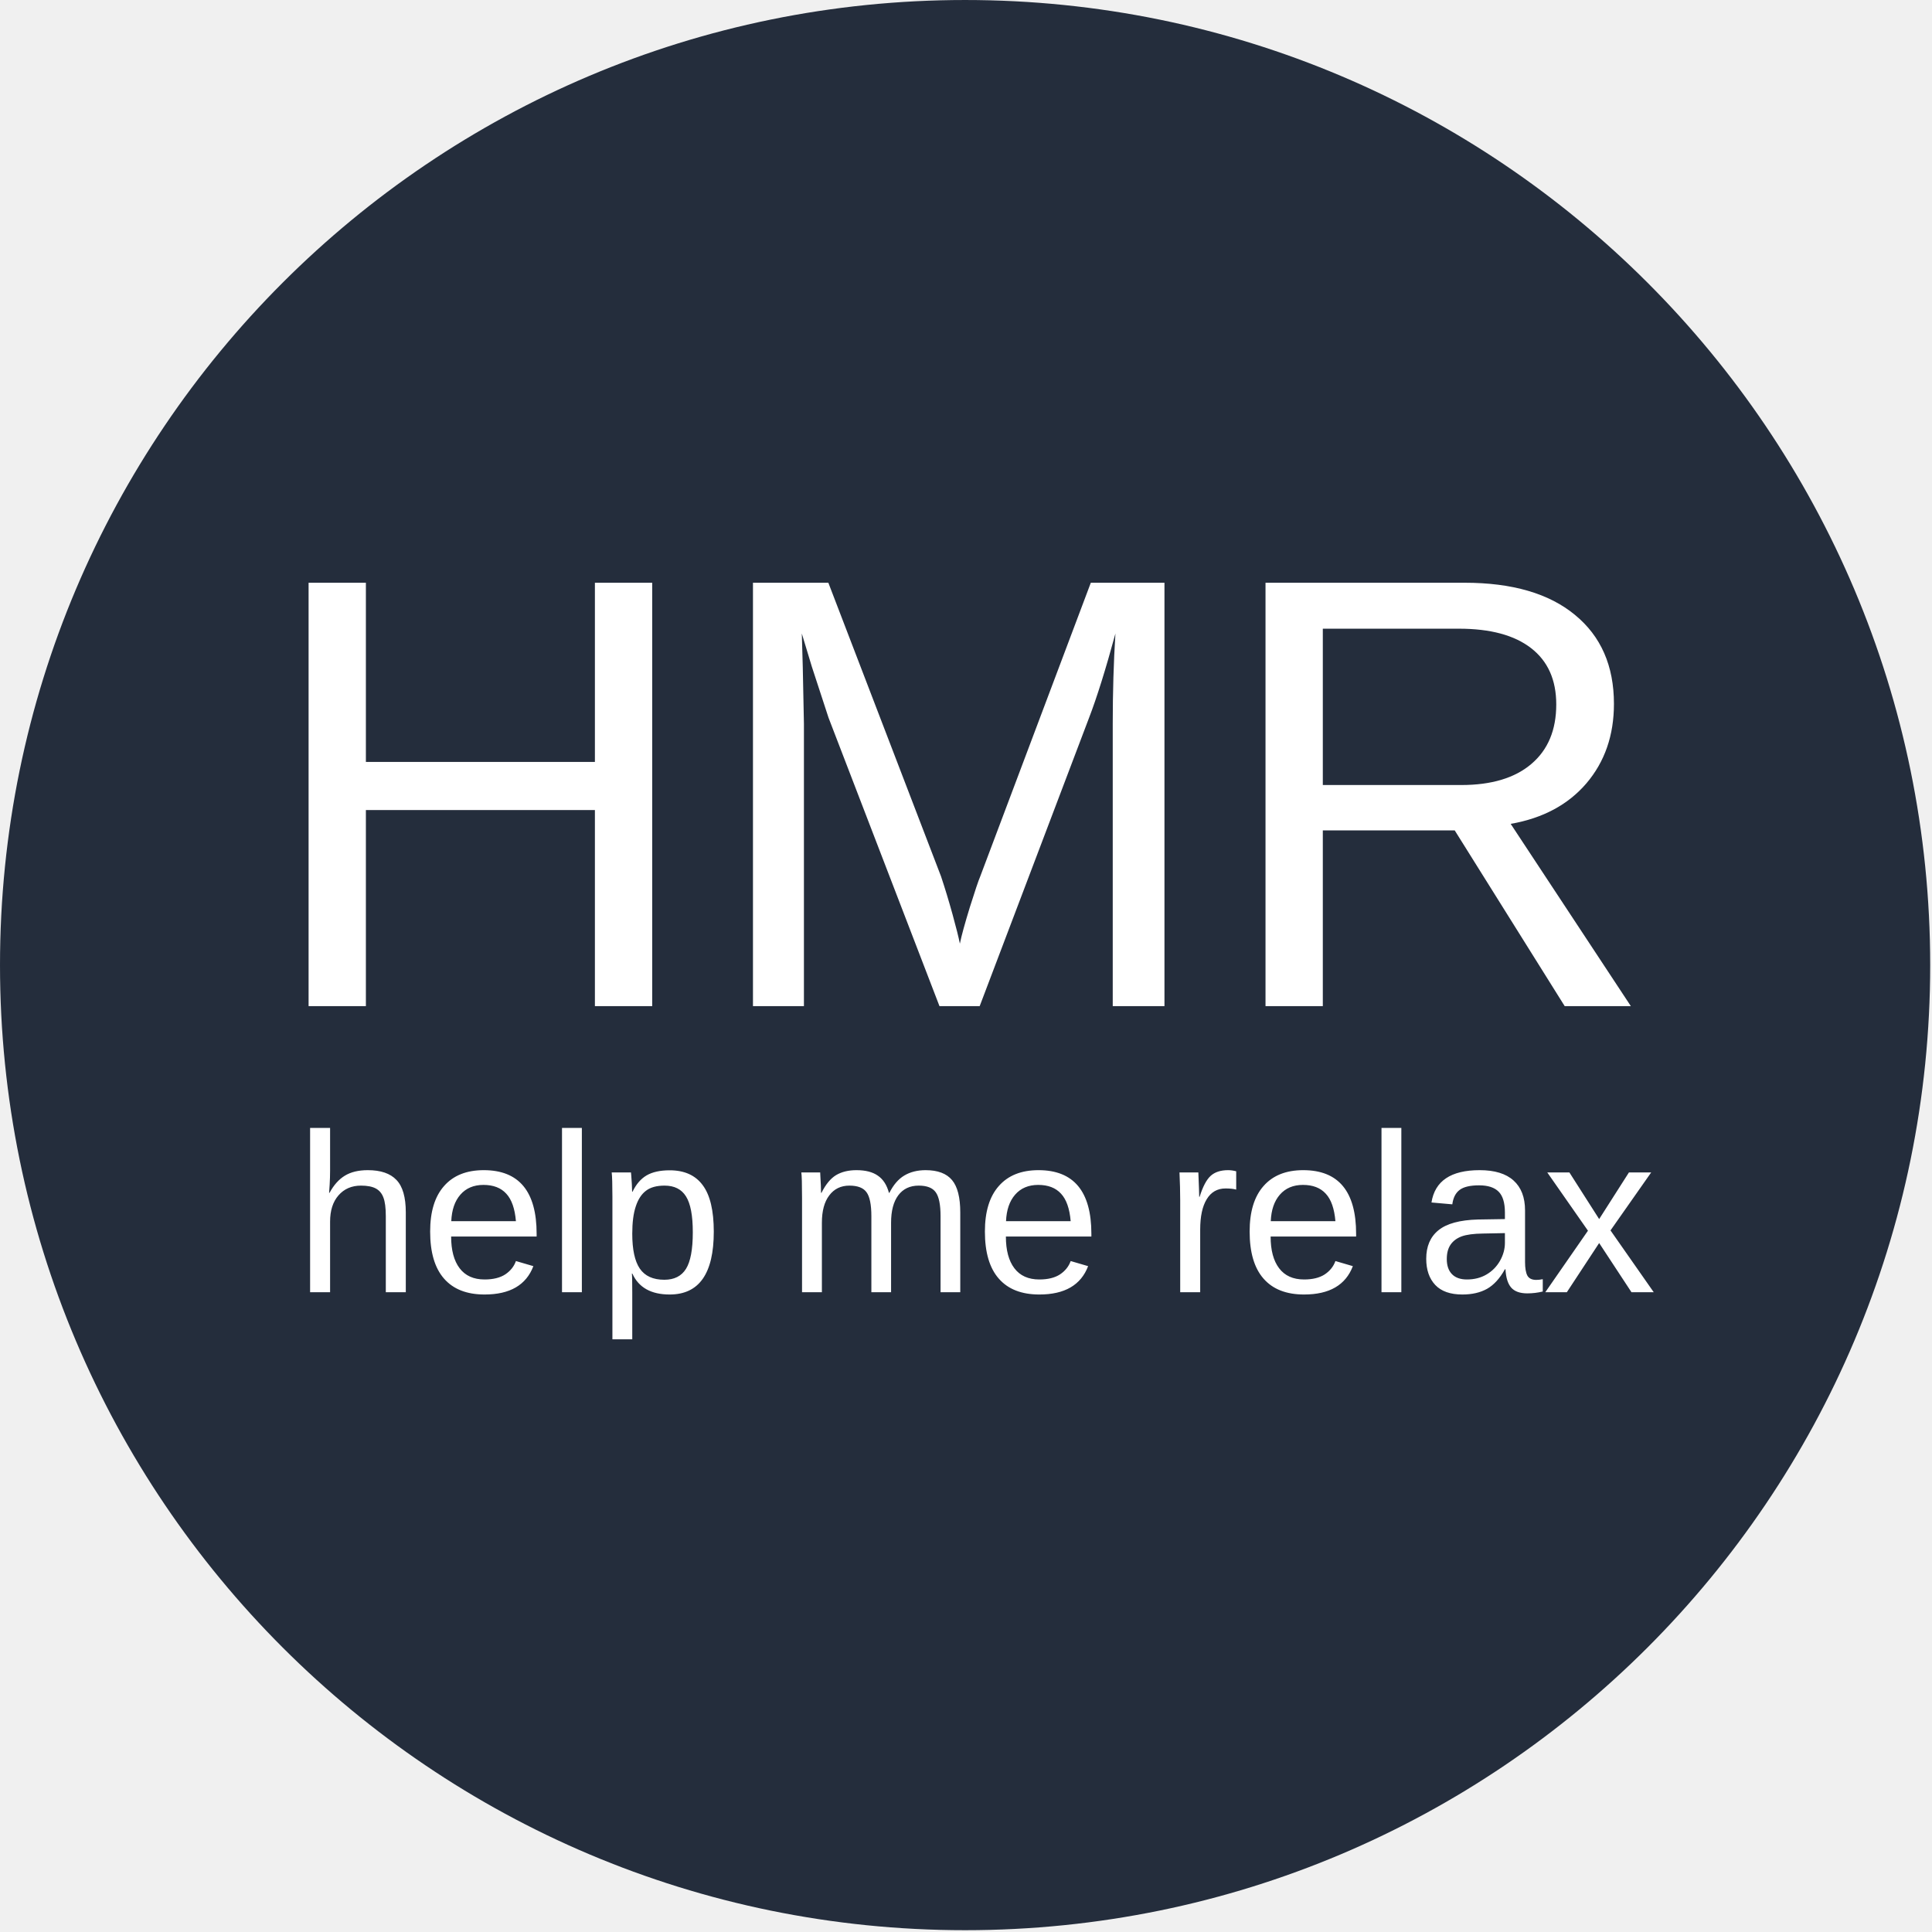
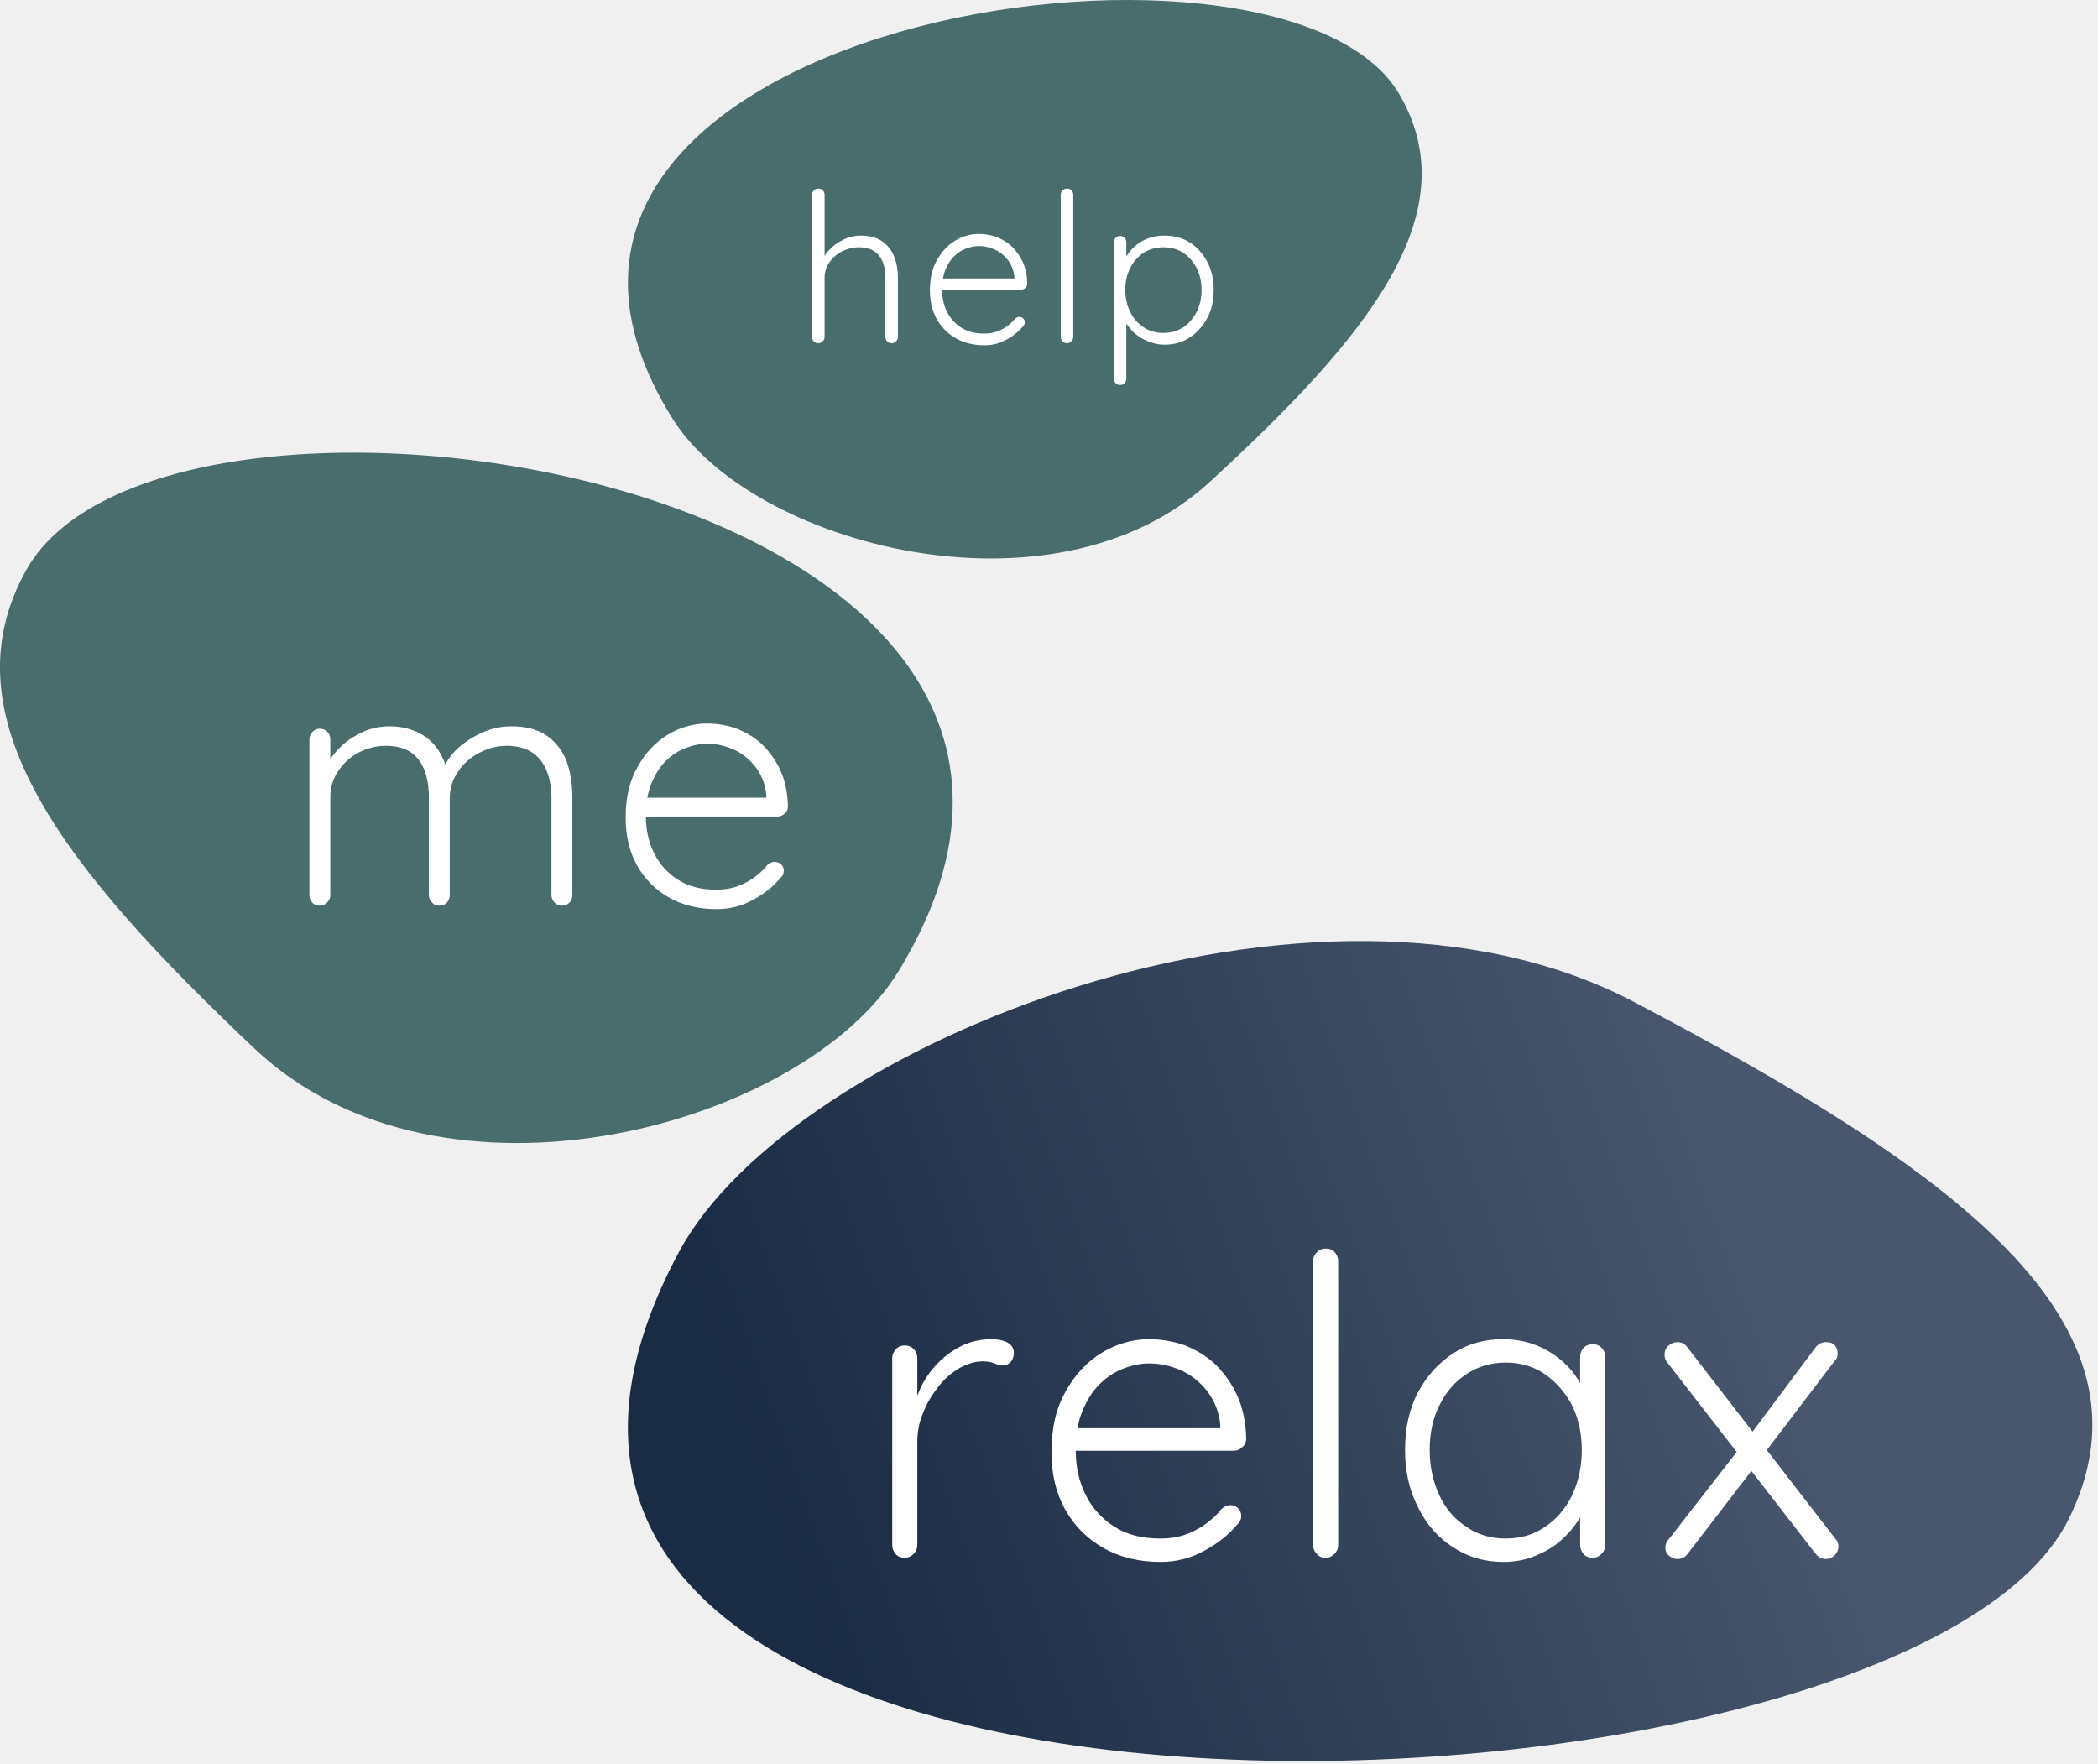
- <svg xmlns="http://www.w3.org/2000/svg" width="100%" height="100%" viewBox="0 0 226 226" version="1.1" xml:space="preserve" style="fill-rule:evenodd;clip-rule:evenodd;stroke-linejoin:round;stroke-miterlimit:2;">
-   <g transform="matrix(1,0,0,1,-644.107,-447.161)">
-     <g transform="matrix(1,0,0,1,-46.5895,-24.0144)">
-       <circle cx="803.591" cy="584.07" r="112.894" style="fill:rgb(35,44,59);fill-opacity:0.99;" />
-       <clipPath id="_clip1">
-         <circle cx="803.591" cy="584.07" r="112.894" />
-       </clipPath>
-       <g clip-path="url(#_clip1)">
-         <g transform="matrix(1.06144,0,0,1.06144,261.227,490.072)">
-           <text x="437.05px" y="124.608px" style="font-family:'ArialMT', 'Arial', sans-serif;font-size:25px;fill:white;">help me relax</text>
-         </g>
-         <g transform="matrix(1.43958,0,0,1.43958,87.3283,405.484)">
-           <text x="440.094px" y="127.389px" style="font-family:'ArialMT', 'Arial', sans-serif;font-size:50px;fill:white;">HMR</text>
-         </g>
+ <svg xmlns="http://www.w3.org/2000/svg" width="100%" height="100%" viewBox="0 0 251 211" version="1.1" xml:space="preserve" style="fill-rule:evenodd;clip-rule:evenodd;stroke-linejoin:round;stroke-miterlimit:2;">
+   <g transform="matrix(1,0,0,1,-484.795,-261.358)">
+     <g transform="matrix(-1.50427,0.242616,-0.192652,-1.19448,1311.36,378.001)">
+       <path d="M486.328,71.13C521.993,12.584 398.929,-6.941 381.976,23.119C371.996,40.816 386.725,59.135 409.223,80.416C431.812,101.784 475.074,89.603 486.328,71.13Z" style="fill:url(#_Linear1);" />
+     </g>
+     <g transform="matrix(1,0,0,1,105.998,306.371)">
+       <path d="M486.328,71.13C521.993,12.584 398.929,-6.941 381.976,23.119C371.996,40.816 386.725,59.135 409.223,80.416C431.812,101.784 475.074,89.603 486.328,71.13Z" style="fill:rgb(72,109,108);" />
+     </g>
+     <g transform="matrix(-0.833124,0,0,0.808902,970.463,253.963)">
+       <path d="M486.328,71.13C521.993,12.584 398.929,-6.941 381.976,23.119C371.996,40.816 386.725,59.135 409.223,80.416C431.812,101.784 475.074,89.603 486.328,71.13Z" style="fill:rgb(72,109,108);" />
+     </g>
+     <g transform="matrix(1,0,0,1,-130.922,232.871)">
+       <g transform="matrix(25,0,0,25,710.894,69.5465)">
+         <path d="M0.312,-0.515C0.354,-0.515 0.388,-0.506 0.414,-0.488C0.44,-0.47 0.459,-0.446 0.472,-0.415C0.484,-0.384 0.49,-0.35 0.49,-0.313L0.49,-0.03C0.49,-0.022 0.487,-0.015 0.481,-0.009C0.475,-0.003 0.468,0 0.46,0C0.451,0 0.443,-0.003 0.438,-0.009C0.433,-0.015 0.43,-0.022 0.43,-0.03L0.43,-0.313C0.43,-0.34 0.426,-0.365 0.418,-0.387C0.409,-0.409 0.396,-0.427 0.377,-0.44C0.358,-0.452 0.333,-0.459 0.302,-0.459C0.274,-0.459 0.248,-0.452 0.223,-0.44C0.198,-0.427 0.177,-0.409 0.162,-0.387C0.147,-0.365 0.139,-0.34 0.139,-0.313L0.139,-0.03C0.139,-0.022 0.136,-0.015 0.13,-0.009C0.124,-0.003 0.117,0 0.109,0C0.1,0 0.092,-0.003 0.087,-0.009C0.082,-0.015 0.079,-0.022 0.079,-0.03L0.079,-0.71C0.079,-0.718 0.082,-0.725 0.088,-0.731C0.093,-0.737 0.1,-0.74 0.109,-0.74C0.118,-0.74 0.125,-0.737 0.131,-0.731C0.136,-0.725 0.139,-0.718 0.139,-0.71L0.139,-0.386L0.116,-0.351C0.117,-0.372 0.124,-0.392 0.136,-0.412C0.147,-0.431 0.162,-0.449 0.181,-0.465C0.2,-0.48 0.22,-0.493 0.243,-0.502C0.266,-0.511 0.289,-0.515 0.312,-0.515Z" style="fill:white;fill-rule:nonzero;" />
+       </g>
+       <g transform="matrix(25,0,0,25,725.844,69.5465)">
+         <path d="M0.306,0.01C0.255,0.01 0.209,-0.001 0.17,-0.023C0.131,-0.045 0.1,-0.076 0.078,-0.115C0.056,-0.154 0.045,-0.2 0.045,-0.253C0.045,-0.31 0.056,-0.358 0.079,-0.398C0.101,-0.438 0.13,-0.469 0.166,-0.491C0.201,-0.512 0.239,-0.523 0.279,-0.523C0.308,-0.523 0.337,-0.518 0.365,-0.508C0.392,-0.497 0.417,-0.482 0.438,-0.462C0.459,-0.441 0.477,-0.416 0.49,-0.387C0.503,-0.358 0.51,-0.324 0.511,-0.285C0.511,-0.277 0.508,-0.27 0.502,-0.265C0.496,-0.259 0.489,-0.256 0.481,-0.256L0.08,-0.256L0.068,-0.31L0.462,-0.31L0.449,-0.298L0.449,-0.318C0.446,-0.349 0.435,-0.376 0.418,-0.398C0.401,-0.42 0.38,-0.437 0.356,-0.448C0.331,-0.459 0.306,-0.465 0.279,-0.465C0.259,-0.465 0.239,-0.461 0.218,-0.453C0.197,-0.445 0.178,-0.433 0.161,-0.416C0.143,-0.399 0.13,-0.377 0.119,-0.351C0.108,-0.324 0.103,-0.293 0.103,-0.257C0.103,-0.218 0.111,-0.182 0.127,-0.15C0.143,-0.118 0.166,-0.093 0.196,-0.074C0.226,-0.055 0.262,-0.046 0.305,-0.046C0.328,-0.046 0.348,-0.049 0.367,-0.056C0.386,-0.063 0.402,-0.072 0.417,-0.083C0.431,-0.094 0.443,-0.105 0.452,-0.117C0.459,-0.123 0.466,-0.126 0.473,-0.126C0.48,-0.126 0.487,-0.123 0.492,-0.118C0.497,-0.113 0.499,-0.107 0.499,-0.1C0.499,-0.092 0.496,-0.085 0.489,-0.079C0.469,-0.055 0.443,-0.034 0.411,-0.017C0.379,0.001 0.344,0.01 0.306,0.01Z" style="fill:white;fill-rule:nonzero;" />
+       </g>
+       <g transform="matrix(25,0,0,25,740.494,69.5465)">
+         <path d="M0.145,-0.03C0.145,-0.022 0.142,-0.015 0.136,-0.009C0.13,-0.003 0.123,0 0.115,0C0.106,0 0.099,-0.003 0.094,-0.009C0.088,-0.015 0.085,-0.022 0.085,-0.03L0.085,-0.71C0.085,-0.718 0.088,-0.725 0.094,-0.731C0.1,-0.737 0.107,-0.74 0.115,-0.74C0.124,-0.74 0.131,-0.737 0.137,-0.731C0.142,-0.725 0.145,-0.718 0.145,-0.71L0.145,-0.03Z" style="fill:white;fill-rule:nonzero;" />
+       </g>
+       <g transform="matrix(25,0,0,25,746.994,69.5465)">
+         <path d="M0.322,-0.515C0.367,-0.515 0.408,-0.504 0.443,-0.482C0.478,-0.459 0.505,-0.429 0.526,-0.39C0.547,-0.351 0.557,-0.306 0.557,-0.255C0.557,-0.204 0.547,-0.159 0.526,-0.12C0.505,-0.081 0.477,-0.05 0.442,-0.027C0.407,-0.004 0.367,0.007 0.323,0.007C0.3,0.007 0.278,0.004 0.257,-0.004C0.236,-0.011 0.216,-0.02 0.199,-0.032C0.182,-0.044 0.166,-0.058 0.153,-0.075C0.14,-0.091 0.129,-0.109 0.121,-0.128L0.139,-0.141L0.139,0.17C0.139,0.178 0.136,0.185 0.131,0.191C0.125,0.197 0.118,0.2 0.109,0.2C0.1,0.2 0.093,0.197 0.088,0.191C0.082,0.185 0.079,0.178 0.079,0.17L0.079,-0.482C0.079,-0.491 0.082,-0.498 0.087,-0.504C0.092,-0.51 0.1,-0.513 0.109,-0.513C0.118,-0.513 0.125,-0.51 0.131,-0.504C0.136,-0.498 0.139,-0.491 0.139,-0.482L0.139,-0.374L0.125,-0.382C0.132,-0.403 0.141,-0.421 0.155,-0.438C0.168,-0.454 0.183,-0.468 0.2,-0.48C0.217,-0.491 0.236,-0.5 0.257,-0.506C0.278,-0.512 0.299,-0.515 0.322,-0.515ZM0.317,-0.459C0.281,-0.459 0.249,-0.45 0.222,-0.433C0.195,-0.415 0.173,-0.391 0.158,-0.361C0.142,-0.33 0.134,-0.295 0.134,-0.255C0.134,-0.216 0.142,-0.18 0.158,-0.149C0.173,-0.118 0.195,-0.093 0.222,-0.076C0.249,-0.058 0.281,-0.049 0.317,-0.049C0.352,-0.049 0.384,-0.058 0.411,-0.076C0.438,-0.093 0.459,-0.118 0.475,-0.149C0.491,-0.18 0.499,-0.216 0.499,-0.255C0.499,-0.294 0.491,-0.329 0.475,-0.36C0.459,-0.391 0.438,-0.415 0.411,-0.433C0.384,-0.45 0.352,-0.459 0.317,-0.459Z" style="fill:white;fill-rule:nonzero;" />
+       </g>
+     </g>
+     <g transform="matrix(1,0,0,1,-138.406,288.953)">
+       <g transform="matrix(41.6667,0,0,41.6667,656.927,80.7569)">
+         <path d="M0.309,-0.515C0.35,-0.515 0.386,-0.504 0.415,-0.483C0.444,-0.461 0.464,-0.429 0.475,-0.386L0.461,-0.382L0.467,-0.4C0.476,-0.42 0.49,-0.439 0.511,-0.457C0.531,-0.474 0.554,-0.488 0.58,-0.499C0.606,-0.51 0.632,-0.515 0.659,-0.515C0.701,-0.515 0.735,-0.506 0.761,-0.488C0.786,-0.47 0.805,-0.446 0.817,-0.416C0.828,-0.385 0.834,-0.351 0.834,-0.313L0.834,-0.03C0.834,-0.022 0.831,-0.015 0.826,-0.009C0.82,-0.003 0.813,0 0.804,0C0.795,0 0.788,-0.003 0.783,-0.009C0.777,-0.015 0.774,-0.022 0.774,-0.03L0.774,-0.31C0.774,-0.337 0.77,-0.362 0.761,-0.385C0.752,-0.408 0.739,-0.426 0.72,-0.439C0.701,-0.452 0.676,-0.459 0.645,-0.459C0.618,-0.459 0.592,-0.452 0.567,-0.439C0.542,-0.426 0.521,-0.408 0.506,-0.385C0.49,-0.362 0.482,-0.337 0.482,-0.31L0.482,-0.03C0.482,-0.022 0.479,-0.015 0.474,-0.009C0.468,-0.003 0.461,0 0.452,0C0.443,0 0.436,-0.003 0.431,-0.009C0.425,-0.015 0.422,-0.022 0.422,-0.03L0.422,-0.313C0.422,-0.34 0.418,-0.365 0.41,-0.387C0.402,-0.409 0.389,-0.427 0.371,-0.44C0.353,-0.452 0.329,-0.459 0.298,-0.459C0.271,-0.459 0.245,-0.452 0.221,-0.44C0.196,-0.427 0.177,-0.409 0.162,-0.387C0.147,-0.365 0.139,-0.34 0.139,-0.313L0.139,-0.03C0.139,-0.022 0.136,-0.015 0.13,-0.009C0.124,-0.003 0.117,0 0.109,0C0.1,0 0.092,-0.003 0.087,-0.009C0.082,-0.015 0.079,-0.022 0.079,-0.03L0.079,-0.478C0.079,-0.486 0.082,-0.493 0.088,-0.499C0.093,-0.505 0.1,-0.508 0.109,-0.508C0.118,-0.508 0.125,-0.505 0.131,-0.499C0.136,-0.493 0.139,-0.486 0.139,-0.478L0.139,-0.385L0.112,-0.348C0.114,-0.368 0.121,-0.388 0.132,-0.408C0.142,-0.428 0.157,-0.446 0.175,-0.462C0.193,-0.478 0.214,-0.491 0.237,-0.501C0.26,-0.51 0.284,-0.515 0.309,-0.515Z" style="fill:white;fill-rule:nonzero;" />
+       </g>
+       <g transform="matrix(41.6667,0,0,41.6667,696.177,80.7569)">
+         <path d="M0.306,0.01C0.255,0.01 0.209,-0.001 0.17,-0.023C0.131,-0.045 0.1,-0.076 0.078,-0.115C0.056,-0.154 0.045,-0.2 0.045,-0.253C0.045,-0.31 0.056,-0.358 0.079,-0.398C0.101,-0.438 0.13,-0.469 0.166,-0.491C0.201,-0.512 0.239,-0.523 0.279,-0.523C0.308,-0.523 0.337,-0.518 0.365,-0.508C0.392,-0.497 0.417,-0.482 0.438,-0.462C0.459,-0.441 0.477,-0.416 0.49,-0.387C0.503,-0.358 0.51,-0.324 0.511,-0.285C0.511,-0.277 0.508,-0.27 0.502,-0.265C0.496,-0.259 0.489,-0.256 0.481,-0.256L0.08,-0.256L0.068,-0.31L0.462,-0.31L0.449,-0.298L0.449,-0.318C0.446,-0.349 0.435,-0.376 0.418,-0.398C0.401,-0.42 0.38,-0.437 0.356,-0.448C0.331,-0.459 0.306,-0.465 0.279,-0.465C0.259,-0.465 0.239,-0.461 0.218,-0.453C0.197,-0.445 0.178,-0.433 0.161,-0.416C0.143,-0.399 0.13,-0.377 0.119,-0.351C0.108,-0.324 0.103,-0.293 0.103,-0.257C0.103,-0.218 0.111,-0.182 0.127,-0.15C0.143,-0.118 0.166,-0.093 0.196,-0.074C0.226,-0.055 0.262,-0.046 0.305,-0.046C0.328,-0.046 0.348,-0.049 0.367,-0.056C0.386,-0.063 0.402,-0.072 0.417,-0.083C0.431,-0.094 0.443,-0.105 0.452,-0.117C0.459,-0.123 0.466,-0.126 0.473,-0.126C0.48,-0.126 0.487,-0.123 0.492,-0.118C0.497,-0.113 0.499,-0.107 0.499,-0.1C0.499,-0.092 0.496,-0.085 0.489,-0.079C0.469,-0.055 0.443,-0.034 0.411,-0.017C0.379,0.001 0.344,0.01 0.306,0.01Z" style="fill:white;fill-rule:nonzero;" />
+       </g>
+     </g>
+     <g transform="matrix(1,0,0,1,-104.829,353.706)">
+       <g transform="matrix(50,0,0,50,692.419,94.018)">
+         <path d="M0.109,0C0.1,0 0.092,-0.003 0.087,-0.009C0.082,-0.015 0.079,-0.022 0.079,-0.03L0.079,-0.478C0.079,-0.486 0.082,-0.493 0.088,-0.499C0.093,-0.505 0.1,-0.508 0.109,-0.508C0.118,-0.508 0.125,-0.505 0.131,-0.499C0.136,-0.493 0.139,-0.486 0.139,-0.478L0.139,-0.328L0.124,-0.325C0.126,-0.348 0.132,-0.372 0.142,-0.395C0.151,-0.418 0.164,-0.439 0.181,-0.458C0.198,-0.477 0.218,-0.493 0.241,-0.505C0.264,-0.517 0.289,-0.523 0.318,-0.523C0.33,-0.523 0.342,-0.521 0.353,-0.516C0.364,-0.51 0.37,-0.502 0.37,-0.491C0.37,-0.481 0.367,-0.473 0.362,-0.468C0.357,-0.463 0.35,-0.46 0.343,-0.46C0.337,-0.46 0.331,-0.462 0.324,-0.465C0.317,-0.468 0.307,-0.47 0.296,-0.47C0.277,-0.47 0.259,-0.464 0.24,-0.454C0.221,-0.443 0.204,-0.428 0.189,-0.409C0.174,-0.39 0.162,-0.37 0.153,-0.347C0.143,-0.324 0.139,-0.3 0.139,-0.277L0.139,-0.03C0.139,-0.022 0.136,-0.015 0.13,-0.009C0.124,-0.003 0.117,0 0.109,0Z" style="fill:white;fill-rule:nonzero;" />
+       </g>
+       <g transform="matrix(50,0,0,50,713.169,94.018)">
+         <path d="M0.306,0.01C0.255,0.01 0.209,-0.001 0.17,-0.023C0.131,-0.045 0.1,-0.076 0.078,-0.115C0.056,-0.154 0.045,-0.2 0.045,-0.253C0.045,-0.31 0.056,-0.358 0.079,-0.398C0.101,-0.438 0.13,-0.469 0.166,-0.491C0.201,-0.512 0.239,-0.523 0.279,-0.523C0.308,-0.523 0.337,-0.518 0.365,-0.508C0.392,-0.497 0.417,-0.482 0.438,-0.462C0.459,-0.441 0.477,-0.416 0.49,-0.387C0.503,-0.358 0.51,-0.324 0.511,-0.285C0.511,-0.277 0.508,-0.27 0.502,-0.265C0.496,-0.259 0.489,-0.256 0.481,-0.256L0.08,-0.256L0.068,-0.31L0.462,-0.31L0.449,-0.298L0.449,-0.318C0.446,-0.349 0.435,-0.376 0.418,-0.398C0.401,-0.42 0.38,-0.437 0.356,-0.448C0.331,-0.459 0.306,-0.465 0.279,-0.465C0.259,-0.465 0.239,-0.461 0.218,-0.453C0.197,-0.445 0.178,-0.433 0.161,-0.416C0.143,-0.399 0.13,-0.377 0.119,-0.351C0.108,-0.324 0.103,-0.293 0.103,-0.257C0.103,-0.218 0.111,-0.182 0.127,-0.15C0.143,-0.118 0.166,-0.093 0.196,-0.074C0.226,-0.055 0.262,-0.046 0.305,-0.046C0.328,-0.046 0.348,-0.049 0.367,-0.056C0.386,-0.063 0.402,-0.072 0.417,-0.083C0.431,-0.094 0.443,-0.105 0.452,-0.117C0.459,-0.123 0.466,-0.126 0.473,-0.126C0.48,-0.126 0.487,-0.123 0.492,-0.118C0.497,-0.113 0.499,-0.107 0.499,-0.1C0.499,-0.092 0.496,-0.085 0.489,-0.079C0.469,-0.055 0.443,-0.034 0.411,-0.017C0.379,0.001 0.344,0.01 0.306,0.01Z" style="fill:white;fill-rule:nonzero;" />
+       </g>
+       <g transform="matrix(50,0,0,50,742.469,94.018)">
+         <path d="M0.145,-0.03C0.145,-0.022 0.142,-0.015 0.136,-0.009C0.13,-0.003 0.123,0 0.115,0C0.106,0 0.099,-0.003 0.094,-0.009C0.088,-0.015 0.085,-0.022 0.085,-0.03L0.085,-0.71C0.085,-0.718 0.088,-0.725 0.094,-0.731C0.1,-0.737 0.107,-0.74 0.115,-0.74C0.124,-0.74 0.131,-0.737 0.137,-0.731C0.142,-0.725 0.145,-0.718 0.145,-0.71L0.145,-0.03Z" style="fill:white;fill-rule:nonzero;" />
+       </g>
+       <g transform="matrix(50,0,0,50,755.469,94.018)">
+         <path d="M0.494,-0.511C0.503,-0.511 0.51,-0.508 0.516,-0.502C0.521,-0.496 0.524,-0.489 0.524,-0.48L0.524,-0.03C0.524,-0.022 0.521,-0.015 0.515,-0.009C0.509,-0.003 0.502,0 0.494,0C0.485,0 0.477,-0.003 0.472,-0.009C0.467,-0.015 0.464,-0.022 0.464,-0.03L0.464,-0.149L0.481,-0.157C0.481,-0.138 0.476,-0.119 0.466,-0.1C0.455,-0.081 0.441,-0.063 0.423,-0.046C0.405,-0.029 0.384,-0.016 0.36,-0.006C0.335,0.005 0.309,0.01 0.28,0.01C0.235,0.01 0.195,-0.002 0.16,-0.025C0.124,-0.048 0.096,-0.08 0.076,-0.121C0.055,-0.162 0.045,-0.207 0.045,-0.258C0.045,-0.31 0.055,-0.356 0.076,-0.396C0.097,-0.435 0.125,-0.466 0.16,-0.489C0.195,-0.512 0.235,-0.523 0.279,-0.523C0.308,-0.523 0.335,-0.518 0.36,-0.508C0.385,-0.498 0.406,-0.484 0.425,-0.467C0.444,-0.45 0.458,-0.43 0.469,-0.408C0.48,-0.385 0.485,-0.362 0.485,-0.338L0.464,-0.353L0.464,-0.48C0.464,-0.489 0.467,-0.496 0.472,-0.502C0.477,-0.508 0.485,-0.511 0.494,-0.511ZM0.286,-0.046C0.321,-0.046 0.353,-0.055 0.38,-0.074C0.407,-0.092 0.429,-0.117 0.445,-0.15C0.46,-0.182 0.468,-0.218 0.468,-0.258C0.468,-0.297 0.46,-0.333 0.445,-0.364C0.429,-0.395 0.407,-0.42 0.38,-0.439C0.353,-0.458 0.321,-0.467 0.286,-0.467C0.251,-0.467 0.22,-0.458 0.193,-0.44C0.165,-0.422 0.143,-0.397 0.128,-0.366C0.112,-0.335 0.104,-0.299 0.104,-0.258C0.104,-0.218 0.112,-0.182 0.127,-0.15C0.142,-0.117 0.164,-0.092 0.192,-0.074C0.219,-0.055 0.251,-0.046 0.286,-0.046Z" style="fill:white;fill-rule:nonzero;" />
+       </g>
+       <g transform="matrix(50,0,0,50,787.069,94.018)">
+         <path d="M0.065,-0.516C0.075,-0.516 0.083,-0.512 0.089,-0.503L0.443,-0.045C0.448,-0.04 0.45,-0.034 0.45,-0.027C0.45,-0.019 0.447,-0.012 0.441,-0.006C0.435,0 0.428,0.003 0.42,0.003C0.411,0.003 0.402,-0.001 0.395,-0.01L0.04,-0.468C0.036,-0.473 0.034,-0.479 0.034,-0.486C0.034,-0.495 0.037,-0.502 0.044,-0.508C0.05,-0.513 0.057,-0.516 0.065,-0.516ZM0.065,0.003C0.058,0.003 0.052,0.001 0.046,-0.004C0.039,-0.009 0.036,-0.015 0.036,-0.024C0.036,-0.031 0.038,-0.038 0.043,-0.043L0.212,-0.26L0.245,-0.212L0.089,-0.009C0.083,-0.001 0.075,0.003 0.065,0.003ZM0.42,-0.516C0.429,-0.516 0.436,-0.514 0.441,-0.509C0.446,-0.503 0.448,-0.497 0.448,-0.49C0.448,-0.487 0.448,-0.483 0.447,-0.48C0.446,-0.477 0.444,-0.474 0.441,-0.471L0.272,-0.249L0.241,-0.297L0.395,-0.503C0.402,-0.512 0.411,-0.516 0.42,-0.516Z" style="fill:white;fill-rule:nonzero;" />
      </g>
    </g>
  </g>
+   <defs>
+     <linearGradient id="_Linear1" x1="0" y1="0" x2="1" y2="0" gradientUnits="userSpaceOnUse" gradientTransform="matrix(78.9152,-18.8465,14.9652,99.3818,404.195,65.2633)">
+       <stop offset="0" style="stop-color:rgb(72,87,109);stop-opacity:1" />
+       <stop offset="1" style="stop-color:rgb(26,43,68);stop-opacity:1" />
+     </linearGradient>
+   </defs>
</svg>
